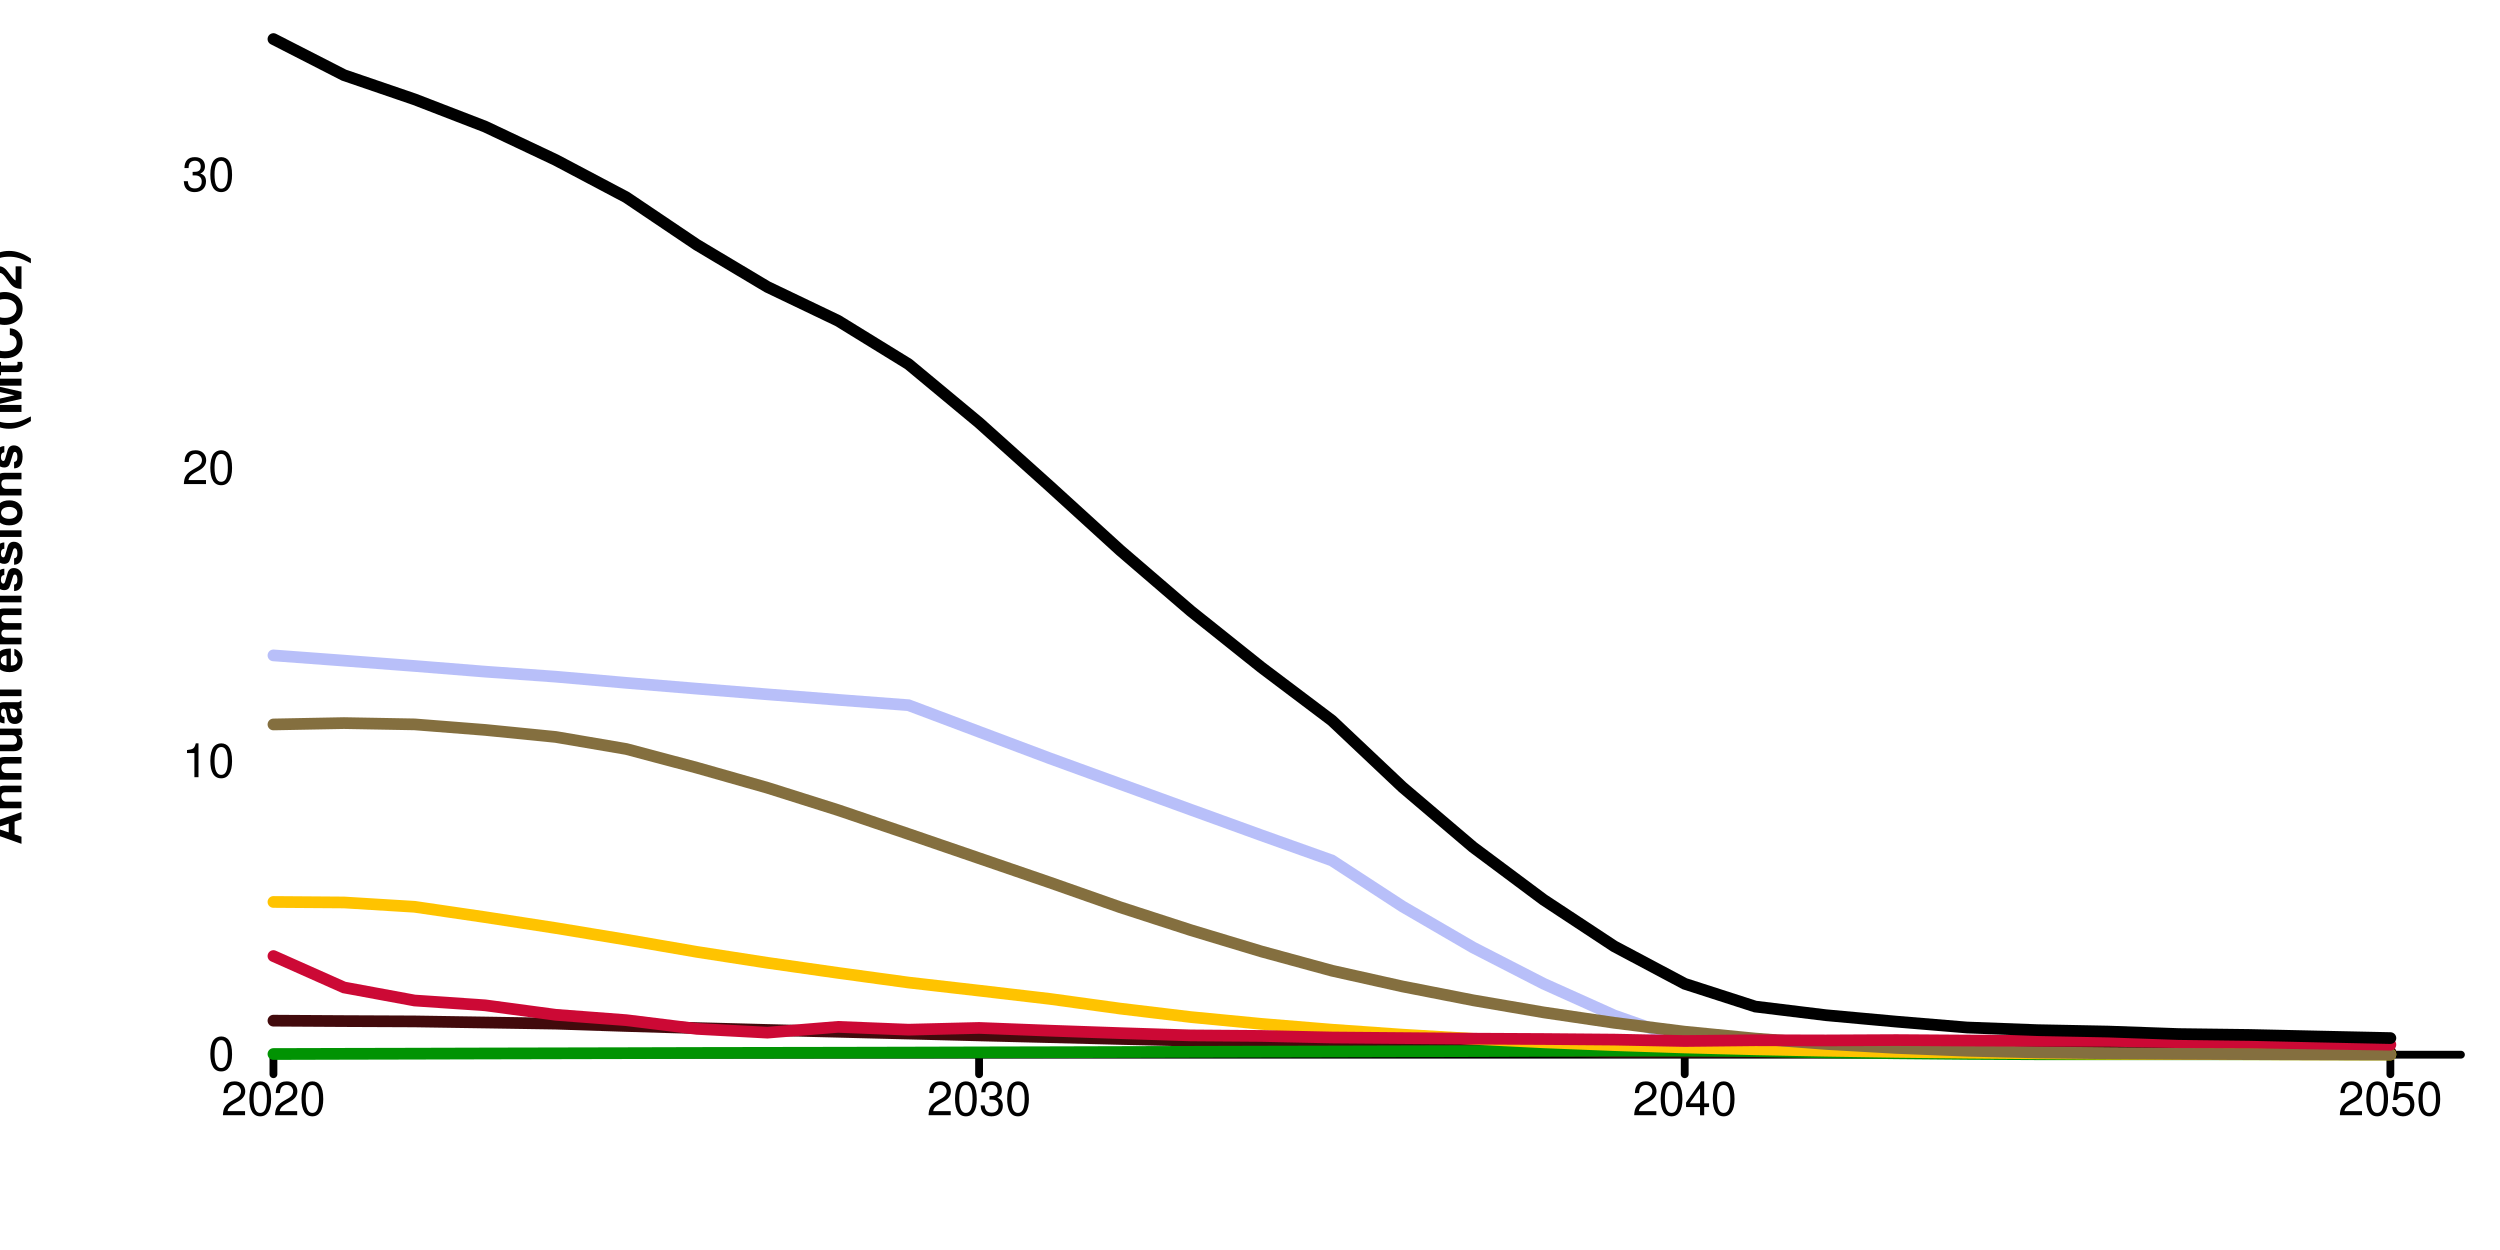
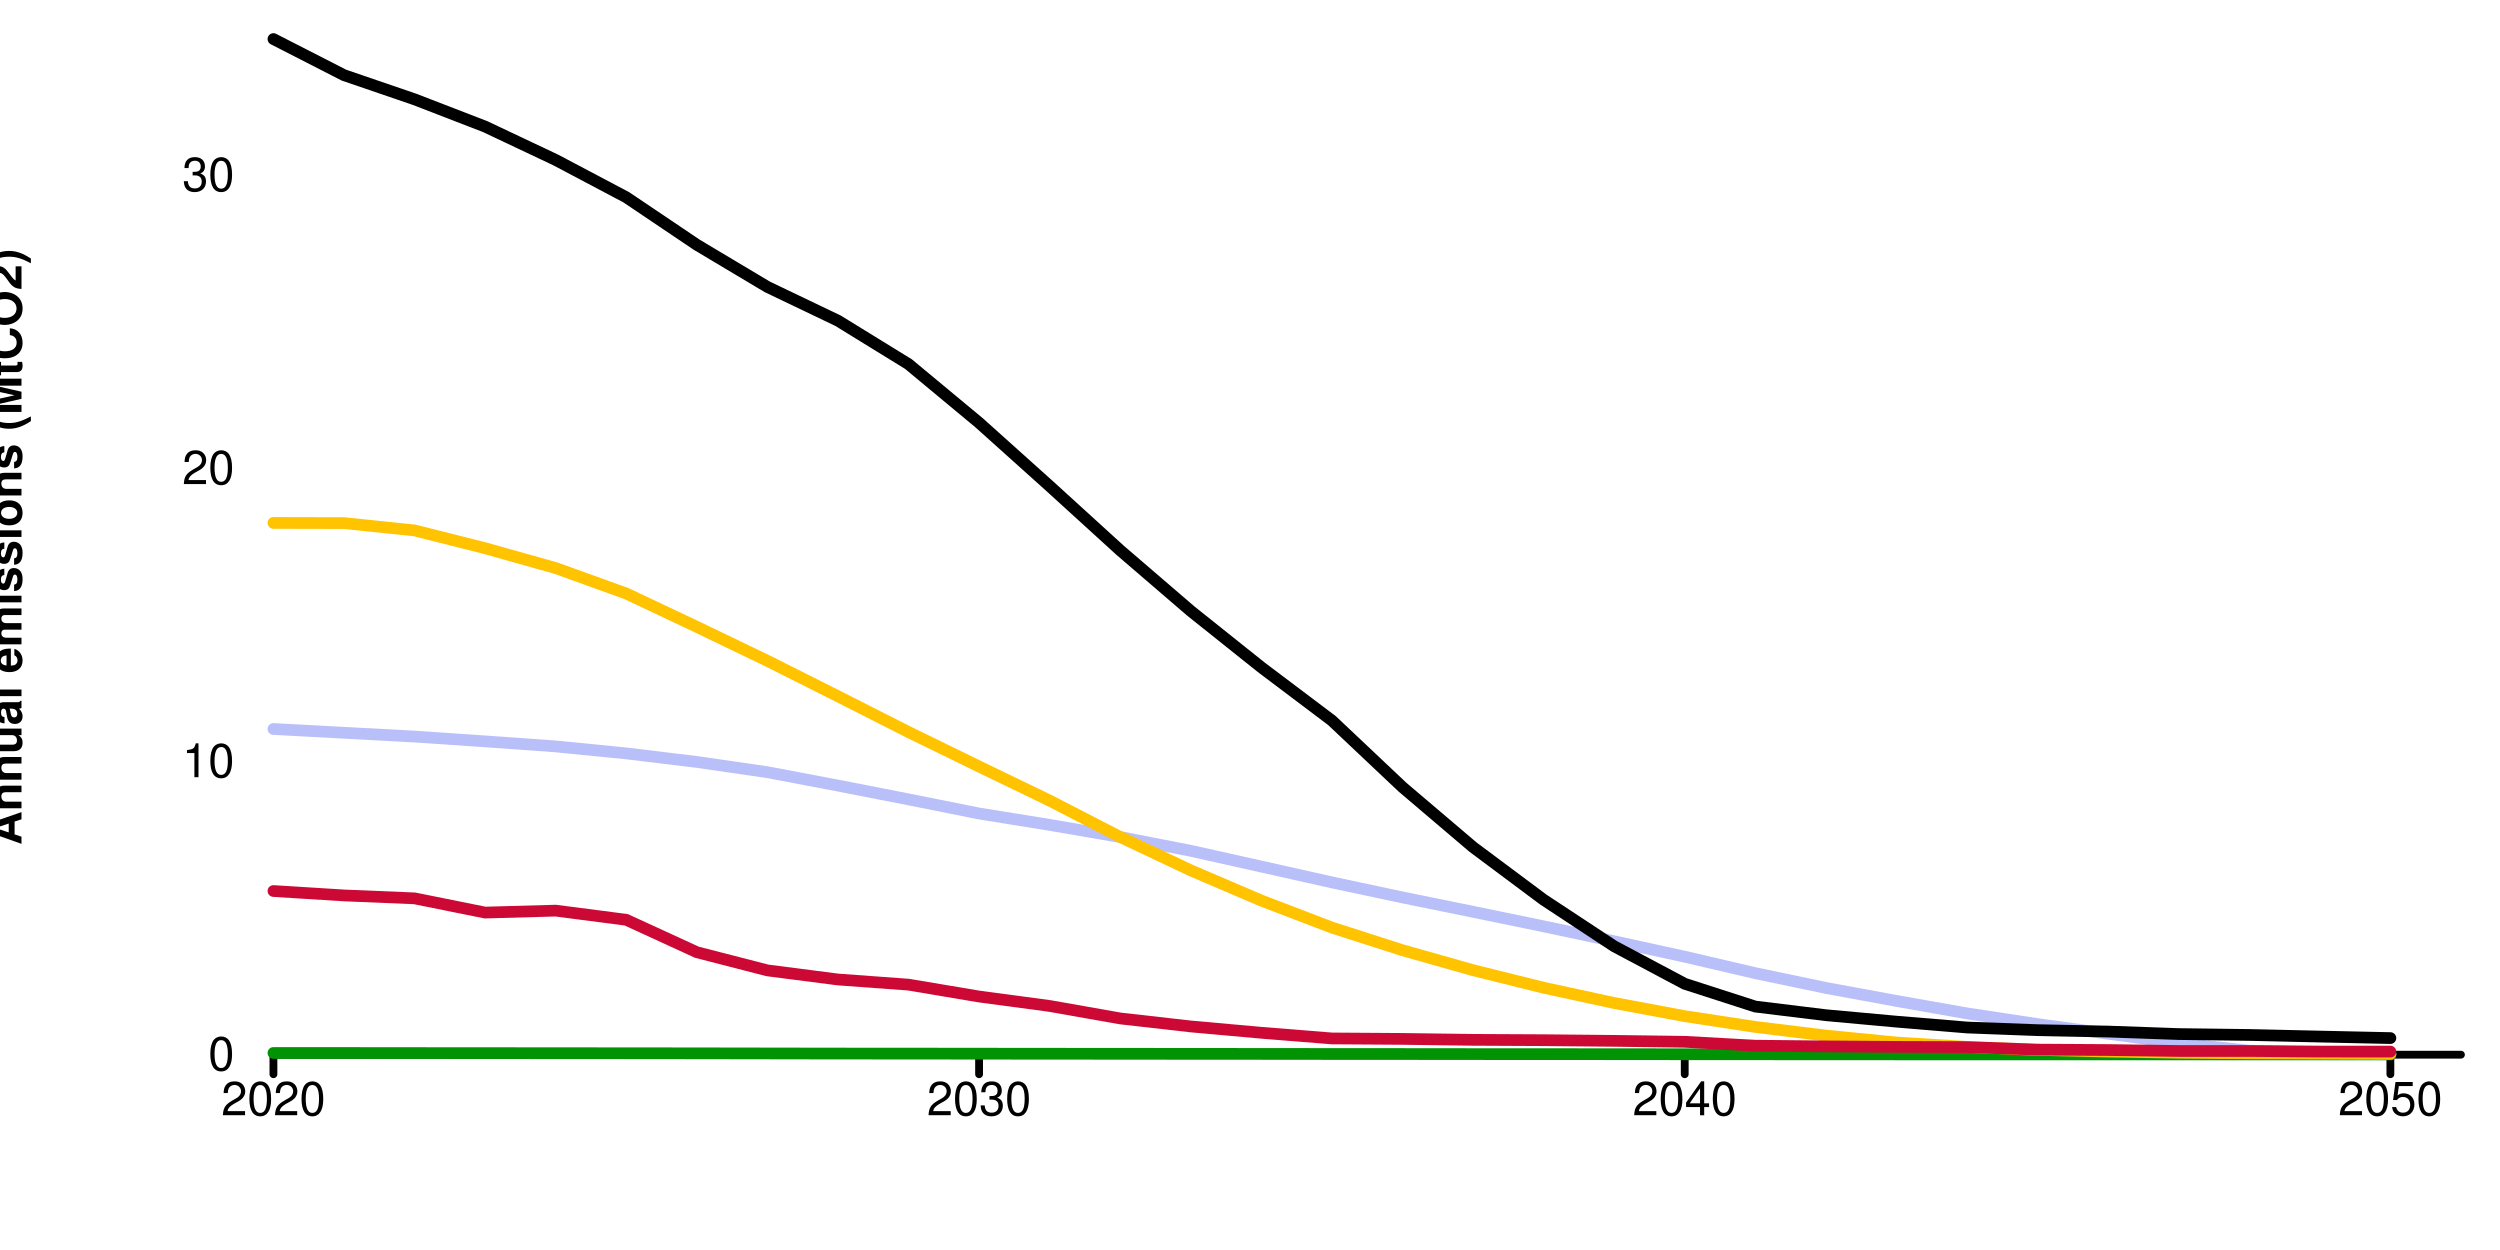
<svg xmlns="http://www.w3.org/2000/svg" width="640" height="320" viewBox="0 0 640 320" style="overflow:display" preserveAspectRatio="xMinYMin meet" overflow="visible">
  <defs>
    <style>
	.data-series path.line { fill-opacity: 0; }
	.data-series path.line.dotted { stroke-dasharray: 12 20 }
	.data-series circle { display: none; }
	.data-series:hover path.line, .data-series.on path.line { stroke-width: 5; }
	.data-series:hover circle, .data-series.on circle { display: inline; }
	.data-series circle:hover, .data-series circle.on { r: 6px!important; fill: black; }
	.grid { font-family: "Helvetica Neue",Helvetica,Arial,"Lucida Grande",sans-serif; }
	.grid line { stroke: rgb(0,0,0); stroke-width: 2; stroke-linecap: round; }
	.grid.grid-x text { text-anchor: middle; dominant-baseline: hanging; transform: translateY(10px); }
	.grid.grid-y text { text-anchor: end; dominant-baseline: middle; transform: translateX(-10px); }
	</style>
  </defs>
  <g class="grid grid-y">
    <line x1="70" y1="270" x2="630" y2="270" data-left="70" />
    <text x="70" y="270" text-anchor="end">0</text>
    <text x="70" y="194.964" text-anchor="end">10</text>
    <text x="70" y="119.928" text-anchor="end">20</text>
    <text x="70" y="44.892" text-anchor="end">30</text>
    <text style="text-anchor:middle;dominant-baseline:hanging;font-weight:bold;transform: translateY(140px) rotate(-90deg);">Annual emissions (MtCO2)</text>
  </g>
  <g class="grid grid-x">
    <line class="tick" x1="70" y1="270" x2="70" y2="275" />
    <text x="70" y="270" text-anchor="middle">2020</text>
    <line class="tick" x1="250.645" y1="270" x2="250.645" y2="275" />
    <text x="250.645" y="270" text-anchor="middle">2030</text>
    <line class="tick" x1="431.29" y1="270" x2="431.29" y2="275" />
    <text x="431.29" y="270" text-anchor="middle">2040</text>
    <line class="tick" x1="611.935" y1="270" x2="611.935" y2="275" />
    <text x="611.935" y="270" text-anchor="middle">2050</text>
    <text style="text-anchor:middle;dominant-baseline:hanging;font-weight:bold;transform: translateY(140px) rotate(-90deg);" />
  </g>
  <g data-scenario="heating-oil" class="data-series">
-     <path d="M 70.00,261.29L 88.06,261.40L 106.13,261.48L 124.19,261.76L 142.26,262.05L 160.32,262.65L 178.39,263.19L 196.45,263.67L 214.52,264.13L 232.58,264.59L 250.65,265.06L 268.71,265.51L 286.77,265.97L 304.84,266.38L 322.90,266.96L 340.97,267.36L 359.03,267.92L 377.10,268.51L 395.16,268.90L 413.23,269.26L 431.29,269.25L 449.35,269.23L 467.42,269.22L 485.48,269.23L 503.55,269.25L 521.61,269.26L 539.68,269.26L 557.74,269.29L 575.81,269.30L 593.87,269.30L 611.94,269.32" id="Heating oil" class="line" stroke="#420A0C" stroke-width="3" stroke-linecap="round" />
-     <circle cx="70.00" cy="261.29" data-y="1.161" data-x="2020" r="4" fill="#420A0C" />
-     <circle cx="88.06" cy="261.40" data-y="1.146" data-x="2021" r="4" fill="#420A0C" />
-     <circle cx="106.13" cy="261.48" data-y="1.135" data-x="2022" r="4" fill="#420A0C" />
-     <circle cx="124.19" cy="261.76" data-y="1.098" data-x="2023" r="4" fill="#420A0C" />
-     <circle cx="142.26" cy="262.05" data-y="1.059" data-x="2024" r="4" fill="#420A0C" />
-     <circle cx="160.32" cy="262.65" data-y="0.98" data-x="2025" r="4" fill="#420A0C" />
-     <circle cx="178.39" cy="263.19" data-y="0.908" data-x="2026" r="4" fill="#420A0C" />
-     <circle cx="196.45" cy="263.67" data-y="0.844" data-x="2027" r="4" fill="#420A0C" />
-     <circle cx="214.52" cy="264.13" data-y="0.782" data-x="2028" r="4" fill="#420A0C" />
-     <circle cx="232.58" cy="264.59" data-y="0.721" data-x="2029" r="4" fill="#420A0C" />
-     <circle cx="250.65" cy="265.06" data-y="0.659" data-x="2030" r="4" fill="#420A0C" />
-     <circle cx="268.71" cy="265.51" data-y="0.598" data-x="2031" r="4" fill="#420A0C" />
-     <circle cx="286.77" cy="265.97" data-y="0.537" data-x="2032" r="4" fill="#420A0C" />
-     <circle cx="304.84" cy="266.38" data-y="0.483" data-x="2033" r="4" fill="#420A0C" />
-     <circle cx="322.90" cy="266.96" data-y="0.405" data-x="2034" r="4" fill="#420A0C" />
-     <circle cx="340.97" cy="267.36" data-y="0.352" data-x="2035" r="4" fill="#420A0C" />
-     <circle cx="359.03" cy="267.92" data-y="0.277" data-x="2036" r="4" fill="#420A0C" />
-     <circle cx="377.10" cy="268.51" data-y="0.199" data-x="2037" r="4" fill="#420A0C" />
-     <circle cx="395.16" cy="268.90" data-y="0.147" data-x="2038" r="4" fill="#420A0C" />
-     <circle cx="413.23" cy="269.26" data-y="0.098" data-x="2039" r="4" fill="#420A0C" />
-     <circle cx="431.29" cy="269.25" data-y="0.1" data-x="2040" r="4" fill="#420A0C" />
-     <circle cx="449.35" cy="269.23" data-y="0.102" data-x="2041" r="4" fill="#420A0C" />
-     <circle cx="467.42" cy="269.22" data-y="0.104" data-x="2042" r="4" fill="#420A0C" />
-     <circle cx="485.48" cy="269.23" data-y="0.102" data-x="2043" r="4" fill="#420A0C" />
-     <circle cx="503.55" cy="269.25" data-y="0.1" data-x="2044" r="4" fill="#420A0C" />
-     <circle cx="521.61" cy="269.26" data-y="0.099" data-x="2045" r="4" fill="#420A0C" />
-     <circle cx="539.68" cy="269.26" data-y="0.098" data-x="2046" r="4" fill="#420A0C" />
-     <circle cx="557.74" cy="269.29" data-y="0.095" data-x="2047" r="4" fill="#420A0C" />
-     <circle cx="575.81" cy="269.30" data-y="0.093" data-x="2048" r="4" fill="#420A0C" />
-     <circle cx="593.87" cy="269.30" data-y="0.093" data-x="2049" r="4" fill="#420A0C" />
-     <circle cx="611.94" cy="269.32" data-y="0.09" data-x="2050" r="4" fill="#420A0C" />
+     <path d="" id="Heating oil" class="line" stroke="#420A0C" stroke-width="3" stroke-linecap="round" />
  </g>
  <g data-scenario="natural-gas" class="data-series">
-     <path d="M 70.00,167.78L 88.06,169.12L 106.13,170.49L 124.19,171.94L 142.26,173.23L 160.32,174.81L 178.39,176.30L 196.45,177.75L 214.52,179.16L 232.58,180.53L 250.65,187.33L 268.71,194.12L 286.77,200.70L 304.84,207.28L 322.90,213.83L 340.97,220.28L 359.03,232.05L 377.10,242.56L 395.16,251.83L 413.23,259.95L 431.29,266.30" id="Natural gas" class="line" stroke="#B8BFF9" stroke-width="3" stroke-linecap="round" />
-     <circle cx="70.00" cy="167.78" data-y="13.623" data-x="2020" r="4" fill="#B8BFF9" />
-     <circle cx="88.06" cy="169.12" data-y="13.444" data-x="2021" r="4" fill="#B8BFF9" />
-     <circle cx="106.13" cy="170.49" data-y="13.261" data-x="2022" r="4" fill="#B8BFF9" />
-     <circle cx="124.19" cy="171.94" data-y="13.069" data-x="2023" r="4" fill="#B8BFF9" />
-     <circle cx="142.26" cy="173.23" data-y="12.897" data-x="2024" r="4" fill="#B8BFF9" />
-     <circle cx="160.32" cy="174.81" data-y="12.686" data-x="2025" r="4" fill="#B8BFF9" />
-     <circle cx="178.39" cy="176.30" data-y="12.487" data-x="2026" r="4" fill="#B8BFF9" />
-     <circle cx="196.45" cy="177.75" data-y="12.294" data-x="2027" r="4" fill="#B8BFF9" />
-     <circle cx="214.52" cy="179.16" data-y="12.106" data-x="2028" r="4" fill="#B8BFF9" />
-     <circle cx="232.58" cy="180.53" data-y="11.923" data-x="2029" r="4" fill="#B8BFF9" />
-     <circle cx="250.65" cy="187.33" data-y="11.018" data-x="2030" r="4" fill="#B8BFF9" />
-     <circle cx="268.71" cy="194.12" data-y="10.113" data-x="2031" r="4" fill="#B8BFF9" />
-     <circle cx="286.77" cy="200.70" data-y="9.235" data-x="2032" r="4" fill="#B8BFF9" />
-     <circle cx="304.84" cy="207.28" data-y="8.358" data-x="2033" r="4" fill="#B8BFF9" />
-     <circle cx="322.90" cy="213.83" data-y="7.486" data-x="2034" r="4" fill="#B8BFF9" />
-     <circle cx="340.97" cy="220.28" data-y="6.626" data-x="2035" r="4" fill="#B8BFF9" />
-     <circle cx="359.03" cy="232.05" data-y="5.058" data-x="2036" r="4" fill="#B8BFF9" />
-     <circle cx="377.10" cy="242.56" data-y="3.657" data-x="2037" r="4" fill="#B8BFF9" />
-     <circle cx="395.16" cy="251.83" data-y="2.421" data-x="2038" r="4" fill="#B8BFF9" />
-     <circle cx="413.23" cy="259.95" data-y="1.339" data-x="2039" r="4" fill="#B8BFF9" />
-     <circle cx="431.29" cy="266.30" data-y="0.493" data-x="2040" r="4" fill="#B8BFF9" />
+     <path d="M 70.00,186.62L 88.06,187.59L 106.13,188.56L 124.19,189.79L 142.26,191.08L 160.32,192.87L 178.39,195.06L 196.45,197.68L 214.52,201.11L 232.58,204.64L 250.65,208.26L 268.71,211.17L 286.77,214.28L 304.84,217.81L 322.90,221.84L 340.97,225.89L 359.03,229.74L 377.10,233.42L 395.16,237.14L 413.23,240.97L 431.29,244.92L 449.35,249.13L 467.42,252.91L 485.48,256.24L 503.55,259.43L 521.61,262.17L 539.68,264.64L 557.74,267.06L 575.81,268.98L 593.87,269.47L 611.94,269.87" id="Natural gas" class="line" stroke="#B8BFF9" stroke-width="3" stroke-linecap="round" />
+     <circle cx="70.00" cy="186.62" data-y="11.112" data-x="2020" r="4" fill="#B8BFF9" />
+     <circle cx="88.06" cy="187.59" data-y="10.983" data-x="2021" r="4" fill="#B8BFF9" />
+     <circle cx="106.13" cy="188.56" data-y="10.854" data-x="2022" r="4" fill="#B8BFF9" />
+     <circle cx="124.19" cy="189.79" data-y="10.690" data-x="2023" r="4" fill="#B8BFF9" />
+     <circle cx="142.26" cy="191.08" data-y="10.518" data-x="2024" r="4" fill="#B8BFF9" />
+     <circle cx="160.32" cy="192.87" data-y="10.279" data-x="2025" r="4" fill="#B8BFF9" />
+     <circle cx="178.39" cy="195.06" data-y="9.987" data-x="2026" r="4" fill="#B8BFF9" />
+     <circle cx="196.45" cy="197.68" data-y="9.638" data-x="2027" r="4" fill="#B8BFF9" />
+     <circle cx="214.52" cy="201.11" data-y="9.181" data-x="2028" r="4" fill="#B8BFF9" />
+     <circle cx="232.58" cy="204.64" data-y="8.711" data-x="2029" r="4" fill="#B8BFF9" />
+     <circle cx="250.65" cy="208.26" data-y="8.228" data-x="2030" r="4" fill="#B8BFF9" />
+     <circle cx="268.71" cy="211.17" data-y="7.840" data-x="2031" r="4" fill="#B8BFF9" />
+     <circle cx="286.77" cy="214.28" data-y="7.426" data-x="2032" r="4" fill="#B8BFF9" />
+     <circle cx="304.84" cy="217.81" data-y="6.955" data-x="2033" r="4" fill="#B8BFF9" />
+     <circle cx="322.90" cy="221.84" data-y="6.418" data-x="2034" r="4" fill="#B8BFF9" />
+     <circle cx="340.97" cy="225.89" data-y="5.878" data-x="2035" r="4" fill="#B8BFF9" />
+     <circle cx="359.03" cy="229.74" data-y="5.366" data-x="2036" r="4" fill="#B8BFF9" />
+     <circle cx="377.10" cy="233.42" data-y="4.875" data-x="2037" r="4" fill="#B8BFF9" />
+     <circle cx="395.16" cy="237.14" data-y="4.379" data-x="2038" r="4" fill="#B8BFF9" />
+     <circle cx="413.23" cy="240.97" data-y="3.869" data-x="2039" r="4" fill="#B8BFF9" />
+     <circle cx="431.29" cy="244.92" data-y="3.342" data-x="2040" r="4" fill="#B8BFF9" />
+     <circle cx="449.35" cy="249.13" data-y="2.781" data-x="2041" r="4" fill="#B8BFF9" />
+     <circle cx="467.42" cy="252.91" data-y="2.278" data-x="2042" r="4" fill="#B8BFF9" />
+     <circle cx="485.48" cy="256.24" data-y="1.834" data-x="2043" r="4" fill="#B8BFF9" />
+     <circle cx="503.55" cy="259.43" data-y="1.408" data-x="2044" r="4" fill="#B8BFF9" />
+     <circle cx="521.61" cy="262.17" data-y="1.044" data-x="2045" r="4" fill="#B8BFF9" />
+     <circle cx="539.68" cy="264.64" data-y="0.714" data-x="2046" r="4" fill="#B8BFF9" />
+     <circle cx="557.74" cy="267.06" data-y="0.392" data-x="2047" r="4" fill="#B8BFF9" />
+     <circle cx="575.81" cy="268.98" data-y="0.136" data-x="2048" r="4" fill="#B8BFF9" />
+     <circle cx="593.87" cy="269.47" data-y="0.071" data-x="2049" r="4" fill="#B8BFF9" />
+     <circle cx="611.94" cy="269.87" data-y="0.017" data-x="2050" r="4" fill="#B8BFF9" />
  </g>
  <g data-scenario="hydrogen" class="data-series">
    <path d="L 88.06,269.99L 106.13,269.99L 124.19,269.99L 142.26,269.99L 160.32,269.99L 178.39,269.99L 196.45,269.99L 214.52,269.99L 232.58,269.99L 250.65,269.97L 268.71,269.95L 286.77,269.95L 304.84,269.94L 322.90,269.94L 340.97,269.94L 359.03,269.26L 377.10,268.83L 395.16,268.59L 413.23,268.51L 431.29,268.57L 449.35,268.57L 467.42,268.66L 485.48,268.85L 503.55,269.13L 521.61,269.06L 539.68,269.08L 557.74,269.11L 575.81,269.13L 593.87,269.15L 611.94,269.17" id="Hydrogen" class="line" stroke="#0279FA" stroke-width="3" stroke-linecap="round" />
    <circle cx="88.06" cy="269.99" data-y="0.001" data-x="2021" r="4" fill="#0279FA" />
    <circle cx="106.13" cy="269.99" data-y="0.001" data-x="2022" r="4" fill="#0279FA" />
    <circle cx="124.19" cy="269.99" data-y="0.001" data-x="2023" r="4" fill="#0279FA" />
    <circle cx="142.26" cy="269.99" data-y="0.001" data-x="2024" r="4" fill="#0279FA" />
    <circle cx="160.32" cy="269.99" data-y="0.001" data-x="2025" r="4" fill="#0279FA" />
    <circle cx="178.39" cy="269.99" data-y="0.001" data-x="2026" r="4" fill="#0279FA" />
    <circle cx="196.45" cy="269.99" data-y="0.001" data-x="2027" r="4" fill="#0279FA" />
    <circle cx="214.52" cy="269.99" data-y="0.001" data-x="2028" r="4" fill="#0279FA" />
    <circle cx="232.58" cy="269.99" data-y="0.001" data-x="2029" r="4" fill="#0279FA" />
    <circle cx="250.65" cy="269.97" data-y="0.004" data-x="2030" r="4" fill="#0279FA" />
    <circle cx="268.71" cy="269.95" data-y="0.006" data-x="2031" r="4" fill="#0279FA" />
    <circle cx="286.77" cy="269.95" data-y="0.007" data-x="2032" r="4" fill="#0279FA" />
    <circle cx="304.84" cy="269.94" data-y="0.008" data-x="2033" r="4" fill="#0279FA" />
    <circle cx="322.90" cy="269.94" data-y="0.008" data-x="2034" r="4" fill="#0279FA" />
    <circle cx="340.97" cy="269.94" data-y="0.008" data-x="2035" r="4" fill="#0279FA" />
    <circle cx="359.03" cy="269.26" data-y="0.098" data-x="2036" r="4" fill="#0279FA" />
    <circle cx="377.10" cy="268.83" data-y="0.156" data-x="2037" r="4" fill="#0279FA" />
    <circle cx="395.16" cy="268.59" data-y="0.188" data-x="2038" r="4" fill="#0279FA" />
    <circle cx="413.23" cy="268.51" data-y="0.198" data-x="2039" r="4" fill="#0279FA" />
    <circle cx="431.29" cy="268.57" data-y="0.191" data-x="2040" r="4" fill="#0279FA" />
    <circle cx="449.35" cy="268.57" data-y="0.191" data-x="2041" r="4" fill="#0279FA" />
    <circle cx="467.42" cy="268.66" data-y="0.178" data-x="2042" r="4" fill="#0279FA" />
    <circle cx="485.48" cy="268.85" data-y="0.153" data-x="2043" r="4" fill="#0279FA" />
    <circle cx="503.55" cy="269.13" data-y="0.116" data-x="2044" r="4" fill="#0279FA" />
    <circle cx="521.61" cy="269.06" data-y="0.125" data-x="2045" r="4" fill="#0279FA" />
    <circle cx="539.68" cy="269.08" data-y="0.123" data-x="2046" r="4" fill="#0279FA" />
    <circle cx="557.74" cy="269.11" data-y="0.119" data-x="2047" r="4" fill="#0279FA" />
    <circle cx="575.81" cy="269.13" data-y="0.116" data-x="2048" r="4" fill="#0279FA" />
    <circle cx="593.87" cy="269.15" data-y="0.113" data-x="2049" r="4" fill="#0279FA" />
    <circle cx="611.94" cy="269.17" data-y="0.11" data-x="2050" r="4" fill="#0279FA" />
  </g>
  <g data-scenario="bioenergy" class="data-series">
-     <path d="M 70.00,269.83L 88.06,269.78L 106.13,269.74L 124.19,269.69L 142.26,269.65L 160.32,269.61L 178.39,269.56L 196.45,269.53L 214.52,269.50L 232.58,269.46L 250.65,269.41L 268.71,269.37L 286.77,269.32L 304.84,269.27L 322.90,269.22L 340.97,269.18L 359.03,269.13L 377.10,269.08L 395.16,269.02L 413.23,268.97L 431.29,268.97L 449.35,269.08L 467.42,269.41L 485.48,269.64L 503.55,269.80L 521.61,269.89L 539.68,269.89L 557.74,269.89L 575.81,269.90L 593.87,269.90L 611.94,269.91" id="Bioenergy" class="line" stroke="#019303" stroke-width="3" stroke-linecap="round" />
-     <circle cx="70.00" cy="269.83" data-y="0.023" data-x="2020" r="4" fill="#019303" />
-     <circle cx="88.06" cy="269.78" data-y="0.029" data-x="2021" r="4" fill="#019303" />
-     <circle cx="106.13" cy="269.74" data-y="0.035" data-x="2022" r="4" fill="#019303" />
-     <circle cx="124.19" cy="269.69" data-y="0.041" data-x="2023" r="4" fill="#019303" />
-     <circle cx="142.26" cy="269.65" data-y="0.047" data-x="2024" r="4" fill="#019303" />
-     <circle cx="160.32" cy="269.61" data-y="0.052" data-x="2025" r="4" fill="#019303" />
-     <circle cx="178.39" cy="269.56" data-y="0.058" data-x="2026" r="4" fill="#019303" />
-     <circle cx="196.45" cy="269.53" data-y="0.062" data-x="2027" r="4" fill="#019303" />
-     <circle cx="214.52" cy="269.50" data-y="0.067" data-x="2028" r="4" fill="#019303" />
-     <circle cx="232.58" cy="269.46" data-y="0.072" data-x="2029" r="4" fill="#019303" />
-     <circle cx="250.65" cy="269.41" data-y="0.078" data-x="2030" r="4" fill="#019303" />
-     <circle cx="268.71" cy="269.37" data-y="0.084" data-x="2031" r="4" fill="#019303" />
-     <circle cx="286.77" cy="269.32" data-y="0.09" data-x="2032" r="4" fill="#019303" />
-     <circle cx="304.84" cy="269.27" data-y="0.097" data-x="2033" r="4" fill="#019303" />
-     <circle cx="322.90" cy="269.22" data-y="0.104" data-x="2034" r="4" fill="#019303" />
-     <circle cx="340.97" cy="269.18" data-y="0.109" data-x="2035" r="4" fill="#019303" />
-     <circle cx="359.03" cy="269.13" data-y="0.116" data-x="2036" r="4" fill="#019303" />
-     <circle cx="377.10" cy="269.08" data-y="0.123" data-x="2037" r="4" fill="#019303" />
-     <circle cx="395.16" cy="269.02" data-y="0.13" data-x="2038" r="4" fill="#019303" />
-     <circle cx="413.23" cy="268.97" data-y="0.137" data-x="2039" r="4" fill="#019303" />
-     <circle cx="431.29" cy="268.97" data-y="0.137" data-x="2040" r="4" fill="#019303" />
-     <circle cx="449.35" cy="269.08" data-y="0.122" data-x="2041" r="4" fill="#019303" />
-     <circle cx="467.42" cy="269.41" data-y="0.079" data-x="2042" r="4" fill="#019303" />
-     <circle cx="485.48" cy="269.64" data-y="0.048" data-x="2043" r="4" fill="#019303" />
-     <circle cx="503.55" cy="269.80" data-y="0.027" data-x="2044" r="4" fill="#019303" />
-     <circle cx="521.61" cy="269.89" data-y="0.015" data-x="2045" r="4" fill="#019303" />
-     <circle cx="539.68" cy="269.89" data-y="0.015" data-x="2046" r="4" fill="#019303" />
-     <circle cx="557.74" cy="269.89" data-y="0.014" data-x="2047" r="4" fill="#019303" />
-     <circle cx="575.81" cy="269.90" data-y="0.013" data-x="2048" r="4" fill="#019303" />
-     <circle cx="593.87" cy="269.90" data-y="0.013" data-x="2049" r="4" fill="#019303" />
-     <circle cx="611.94" cy="269.91" data-y="0.012" data-x="2050" r="4" fill="#019303" />
+     <path d="M 70.00,269.56L 88.06,269.57L 106.13,269.59L 124.19,269.60L 142.26,269.62L 160.32,269.63L 178.39,269.65L 196.45,269.68L 214.52,269.71L 232.58,269.72L 250.65,269.74L 268.71,269.76L 286.77,269.77L 304.84,269.79L 322.90,269.80L 340.97,269.82L 359.03,269.83L 377.10,269.85L 395.16,269.86L 413.23,269.87L 431.29,269.89L 449.35,269.90L 467.42,269.91L 485.48,269.92L 503.55,269.92L 521.61,269.92L 539.68,269.92L 557.74,269.92L 575.81,269.92L 593.87,269.92L 611.94,269.93" id="Bioenergy" class="line" stroke="#019303" stroke-width="3" stroke-linecap="round" />
+     <circle cx="70.00" cy="269.56" data-y="0.058" data-x="2020" r="4" fill="#019303" />
+     <circle cx="88.06" cy="269.57" data-y="0.057" data-x="2021" r="4" fill="#019303" />
+     <circle cx="106.13" cy="269.59" data-y="0.055" data-x="2022" r="4" fill="#019303" />
+     <circle cx="124.19" cy="269.60" data-y="0.053" data-x="2023" r="4" fill="#019303" />
+     <circle cx="142.26" cy="269.62" data-y="0.051" data-x="2024" r="4" fill="#019303" />
+     <circle cx="160.32" cy="269.63" data-y="0.049" data-x="2025" r="4" fill="#019303" />
+     <circle cx="178.39" cy="269.65" data-y="0.046" data-x="2026" r="4" fill="#019303" />
+     <circle cx="196.45" cy="269.68" data-y="0.043" data-x="2027" r="4" fill="#019303" />
+     <circle cx="214.52" cy="269.71" data-y="0.039" data-x="2028" r="4" fill="#019303" />
+     <circle cx="232.58" cy="269.72" data-y="0.037" data-x="2029" r="4" fill="#019303" />
+     <circle cx="250.65" cy="269.74" data-y="0.034" data-x="2030" r="4" fill="#019303" />
+     <circle cx="268.71" cy="269.76" data-y="0.032" data-x="2031" r="4" fill="#019303" />
+     <circle cx="286.77" cy="269.77" data-y="0.030" data-x="2032" r="4" fill="#019303" />
+     <circle cx="304.84" cy="269.79" data-y="0.028" data-x="2033" r="4" fill="#019303" />
+     <circle cx="322.90" cy="269.80" data-y="0.026" data-x="2034" r="4" fill="#019303" />
+     <circle cx="340.97" cy="269.82" data-y="0.024" data-x="2035" r="4" fill="#019303" />
+     <circle cx="359.03" cy="269.83" data-y="0.022" data-x="2036" r="4" fill="#019303" />
+     <circle cx="377.10" cy="269.85" data-y="0.020" data-x="2037" r="4" fill="#019303" />
+     <circle cx="395.16" cy="269.86" data-y="0.019" data-x="2038" r="4" fill="#019303" />
+     <circle cx="413.23" cy="269.87" data-y="0.017" data-x="2039" r="4" fill="#019303" />
+     <circle cx="431.29" cy="269.89" data-y="0.015" data-x="2040" r="4" fill="#019303" />
+     <circle cx="449.35" cy="269.90" data-y="0.013" data-x="2041" r="4" fill="#019303" />
+     <circle cx="467.42" cy="269.91" data-y="0.012" data-x="2042" r="4" fill="#019303" />
+     <circle cx="485.48" cy="269.92" data-y="0.010" data-x="2043" r="4" fill="#019303" />
+     <circle cx="503.55" cy="269.92" data-y="0.010" data-x="2044" r="4" fill="#019303" />
+     <circle cx="521.61" cy="269.92" data-y="0.010" data-x="2045" r="4" fill="#019303" />
+     <circle cx="539.68" cy="269.92" data-y="0.010" data-x="2046" r="4" fill="#019303" />
+     <circle cx="557.74" cy="269.92" data-y="0.010" data-x="2047" r="4" fill="#019303" />
+     <circle cx="575.81" cy="269.92" data-y="0.010" data-x="2048" r="4" fill="#019303" />
+     <circle cx="593.87" cy="269.92" data-y="0.010" data-x="2049" r="4" fill="#019303" />
+     <circle cx="611.94" cy="269.93" data-y="0.009" data-x="2050" r="4" fill="#019303" />
  </g>
  <g data-scenario="petrol" class="data-series">
-     <path d="M 70.00,230.90L 88.06,231.03L 106.13,232.14L 124.19,234.79L 142.26,237.58L 160.32,240.56L 178.39,243.68L 196.45,246.48L 214.52,249.06L 232.58,251.53L 250.65,253.60L 268.71,255.71L 286.77,258.20L 304.84,260.37L 322.90,262.11L 340.97,263.60L 359.03,264.87L 377.10,265.94L 395.16,266.83L 413.23,267.55L 431.29,268.15L 449.35,268.62L 467.42,268.99L 485.48,269.28L 503.55,269.49L 521.61,269.65L 539.68,269.77L 557.74,269.84L 575.81,269.89L 593.87,269.93L 611.94,269.95" id="Petrol" class="line" stroke="#FFC300" stroke-width="3" stroke-linecap="round" />
-     <circle cx="70.00" cy="230.90" data-y="5.211" data-x="2020" r="4" fill="#FFC300" />
-     <circle cx="88.06" cy="231.03" data-y="5.193" data-x="2021" r="4" fill="#FFC300" />
-     <circle cx="106.13" cy="232.14" data-y="5.045" data-x="2022" r="4" fill="#FFC300" />
-     <circle cx="124.19" cy="234.79" data-y="4.693" data-x="2023" r="4" fill="#FFC300" />
-     <circle cx="142.26" cy="237.58" data-y="4.321" data-x="2024" r="4" fill="#FFC300" />
-     <circle cx="160.32" cy="240.56" data-y="3.924" data-x="2025" r="4" fill="#FFC300" />
-     <circle cx="178.39" cy="243.68" data-y="3.507" data-x="2026" r="4" fill="#FFC300" />
-     <circle cx="196.45" cy="246.48" data-y="3.135" data-x="2027" r="4" fill="#FFC300" />
-     <circle cx="214.52" cy="249.06" data-y="2.791" data-x="2028" r="4" fill="#FFC300" />
-     <circle cx="232.58" cy="251.53" data-y="2.461" data-x="2029" r="4" fill="#FFC300" />
-     <circle cx="250.65" cy="253.60" data-y="2.185" data-x="2030" r="4" fill="#FFC300" />
-     <circle cx="268.71" cy="255.71" data-y="1.904" data-x="2031" r="4" fill="#FFC300" />
-     <circle cx="286.77" cy="258.20" data-y="1.573" data-x="2032" r="4" fill="#FFC300" />
-     <circle cx="304.84" cy="260.37" data-y="1.284" data-x="2033" r="4" fill="#FFC300" />
-     <circle cx="322.90" cy="262.11" data-y="1.051" data-x="2034" r="4" fill="#FFC300" />
-     <circle cx="340.97" cy="263.60" data-y="0.853" data-x="2035" r="4" fill="#FFC300" />
-     <circle cx="359.03" cy="264.87" data-y="0.684" data-x="2036" r="4" fill="#FFC300" />
-     <circle cx="377.10" cy="265.94" data-y="0.541" data-x="2037" r="4" fill="#FFC300" />
-     <circle cx="395.16" cy="266.83" data-y="0.423" data-x="2038" r="4" fill="#FFC300" />
-     <circle cx="413.23" cy="267.55" data-y="0.326" data-x="2039" r="4" fill="#FFC300" />
-     <circle cx="431.29" cy="268.15" data-y="0.247" data-x="2040" r="4" fill="#FFC300" />
-     <circle cx="449.35" cy="268.62" data-y="0.184" data-x="2041" r="4" fill="#FFC300" />
-     <circle cx="467.42" cy="268.99" data-y="0.134" data-x="2042" r="4" fill="#FFC300" />
-     <circle cx="485.48" cy="269.28" data-y="0.096" data-x="2043" r="4" fill="#FFC300" />
-     <circle cx="503.55" cy="269.49" data-y="0.068" data-x="2044" r="4" fill="#FFC300" />
-     <circle cx="521.61" cy="269.65" data-y="0.046" data-x="2045" r="4" fill="#FFC300" />
-     <circle cx="539.68" cy="269.77" data-y="0.031" data-x="2046" r="4" fill="#FFC300" />
-     <circle cx="557.74" cy="269.84" data-y="0.021" data-x="2047" r="4" fill="#FFC300" />
-     <circle cx="575.81" cy="269.89" data-y="0.014" data-x="2048" r="4" fill="#FFC300" />
-     <circle cx="593.87" cy="269.93" data-y="0.009" data-x="2049" r="4" fill="#FFC300" />
-     <circle cx="611.94" cy="269.95" data-y="0.006" data-x="2050" r="4" fill="#FFC300" />
+     <path d="M 70.00,133.87L 88.06,133.91L 106.13,135.79L 124.19,140.35L 142.26,145.43L 160.32,151.94L 178.39,160.48L 196.45,169.17L 214.52,178.25L 232.58,187.41L 250.65,196.23L 268.71,204.96L 286.77,214.27L 304.84,222.82L 322.90,230.55L 340.97,237.46L 359.03,243.26L 377.10,248.37L 395.16,252.86L 413.23,256.77L 431.29,260.14L 449.35,262.89L 467.42,265.11L 485.48,266.88L 503.55,268.01L 521.61,268.77L 539.68,269.19L 557.74,269.50L 575.81,269.64L 593.87,269.73L 611.94,269.80" id="Petrol" class="line" stroke="#FFC300" stroke-width="3" stroke-linecap="round" />
+     <circle cx="70.00" cy="133.87" data-y="18.142" data-x="2020" r="4" fill="#FFC300" />
+     <circle cx="88.06" cy="133.91" data-y="18.136" data-x="2021" r="4" fill="#FFC300" />
+     <circle cx="106.13" cy="135.79" data-y="17.886" data-x="2022" r="4" fill="#FFC300" />
+     <circle cx="124.19" cy="140.35" data-y="17.279" data-x="2023" r="4" fill="#FFC300" />
+     <circle cx="142.26" cy="145.43" data-y="16.601" data-x="2024" r="4" fill="#FFC300" />
+     <circle cx="160.32" cy="151.94" data-y="15.734" data-x="2025" r="4" fill="#FFC300" />
+     <circle cx="178.39" cy="160.48" data-y="14.595" data-x="2026" r="4" fill="#FFC300" />
+     <circle cx="196.45" cy="169.17" data-y="13.438" data-x="2027" r="4" fill="#FFC300" />
+     <circle cx="214.52" cy="178.25" data-y="12.228" data-x="2028" r="4" fill="#FFC300" />
+     <circle cx="232.58" cy="187.41" data-y="11.007" data-x="2029" r="4" fill="#FFC300" />
+     <circle cx="250.65" cy="196.23" data-y="9.831" data-x="2030" r="4" fill="#FFC300" />
+     <circle cx="268.71" cy="204.96" data-y="8.668" data-x="2031" r="4" fill="#FFC300" />
+     <circle cx="286.77" cy="214.27" data-y="7.427" data-x="2032" r="4" fill="#FFC300" />
+     <circle cx="304.84" cy="222.82" data-y="6.288" data-x="2033" r="4" fill="#FFC300" />
+     <circle cx="322.90" cy="230.55" data-y="5.258" data-x="2034" r="4" fill="#FFC300" />
+     <circle cx="340.97" cy="237.46" data-y="4.336" data-x="2035" r="4" fill="#FFC300" />
+     <circle cx="359.03" cy="243.26" data-y="3.563" data-x="2036" r="4" fill="#FFC300" />
+     <circle cx="377.10" cy="248.37" data-y="2.882" data-x="2037" r="4" fill="#FFC300" />
+     <circle cx="395.16" cy="252.86" data-y="2.284" data-x="2038" r="4" fill="#FFC300" />
+     <circle cx="413.23" cy="256.77" data-y="1.763" data-x="2039" r="4" fill="#FFC300" />
+     <circle cx="431.29" cy="260.14" data-y="1.314" data-x="2040" r="4" fill="#FFC300" />
+     <circle cx="449.35" cy="262.89" data-y="0.948" data-x="2041" r="4" fill="#FFC300" />
+     <circle cx="467.42" cy="265.11" data-y="0.652" data-x="2042" r="4" fill="#FFC300" />
+     <circle cx="485.48" cy="266.88" data-y="0.416" data-x="2043" r="4" fill="#FFC300" />
+     <circle cx="503.55" cy="268.01" data-y="0.265" data-x="2044" r="4" fill="#FFC300" />
+     <circle cx="521.61" cy="268.77" data-y="0.164" data-x="2045" r="4" fill="#FFC300" />
+     <circle cx="539.68" cy="269.19" data-y="0.108" data-x="2046" r="4" fill="#FFC300" />
+     <circle cx="557.74" cy="269.50" data-y="0.067" data-x="2047" r="4" fill="#FFC300" />
+     <circle cx="575.81" cy="269.64" data-y="0.048" data-x="2048" r="4" fill="#FFC300" />
+     <circle cx="593.87" cy="269.73" data-y="0.036" data-x="2049" r="4" fill="#FFC300" />
+     <circle cx="611.94" cy="269.80" data-y="0.027" data-x="2050" r="4" fill="#FFC300" />
  </g>
  <g data-scenario="diesel" class="data-series">
-     <path d="M 70.00,185.46L 88.06,185.11L 106.13,185.44L 124.19,186.86L 142.26,188.66L 160.32,191.74L 178.39,196.54L 196.45,201.67L 214.52,207.38L 232.58,213.51L 250.65,219.71L 268.71,225.91L 286.77,232.26L 304.84,238.12L 322.90,243.57L 340.97,248.50L 359.03,252.53L 377.10,256.07L 395.16,259.17L 413.23,261.84L 431.29,264.11L 449.35,265.87L 467.42,267.25L 485.48,268.27L 503.55,268.99L 521.61,269.42L 539.68,269.64L 557.74,269.78L 575.81,269.86L 593.87,269.92L 611.94,269.95" id="Diesel" class="line" stroke="#846F3F" stroke-width="3" stroke-linecap="round" />
-     <circle cx="70.00" cy="185.46" data-y="11.267" data-x="2020" r="4" fill="#846F3F" />
-     <circle cx="88.06" cy="185.11" data-y="11.313" data-x="2021" r="4" fill="#846F3F" />
-     <circle cx="106.13" cy="185.44" data-y="11.269" data-x="2022" r="4" fill="#846F3F" />
-     <circle cx="124.19" cy="186.86" data-y="11.08" data-x="2023" r="4" fill="#846F3F" />
-     <circle cx="142.26" cy="188.66" data-y="10.84" data-x="2024" r="4" fill="#846F3F" />
-     <circle cx="160.32" cy="191.74" data-y="10.43" data-x="2025" r="4" fill="#846F3F" />
-     <circle cx="178.39" cy="196.54" data-y="9.79" data-x="2026" r="4" fill="#846F3F" />
-     <circle cx="196.45" cy="201.67" data-y="9.106" data-x="2027" r="4" fill="#846F3F" />
-     <circle cx="214.52" cy="207.38" data-y="8.345" data-x="2028" r="4" fill="#846F3F" />
-     <circle cx="232.58" cy="213.51" data-y="7.529" data-x="2029" r="4" fill="#846F3F" />
-     <circle cx="250.65" cy="219.71" data-y="6.702" data-x="2030" r="4" fill="#846F3F" />
-     <circle cx="268.71" cy="225.91" data-y="5.876" data-x="2031" r="4" fill="#846F3F" />
-     <circle cx="286.77" cy="232.26" data-y="5.03" data-x="2032" r="4" fill="#846F3F" />
-     <circle cx="304.84" cy="238.12" data-y="4.249" data-x="2033" r="4" fill="#846F3F" />
-     <circle cx="322.90" cy="243.57" data-y="3.522" data-x="2034" r="4" fill="#846F3F" />
-     <circle cx="340.97" cy="248.50" data-y="2.865" data-x="2035" r="4" fill="#846F3F" />
-     <circle cx="359.03" cy="252.53" data-y="2.328" data-x="2036" r="4" fill="#846F3F" />
-     <circle cx="377.10" cy="256.07" data-y="1.856" data-x="2037" r="4" fill="#846F3F" />
-     <circle cx="395.16" cy="259.17" data-y="1.443" data-x="2038" r="4" fill="#846F3F" />
-     <circle cx="413.23" cy="261.84" data-y="1.087" data-x="2039" r="4" fill="#846F3F" />
-     <circle cx="431.29" cy="264.11" data-y="0.785" data-x="2040" r="4" fill="#846F3F" />
-     <circle cx="449.35" cy="265.87" data-y="0.551" data-x="2041" r="4" fill="#846F3F" />
-     <circle cx="467.42" cy="267.25" data-y="0.367" data-x="2042" r="4" fill="#846F3F" />
-     <circle cx="485.48" cy="268.27" data-y="0.23" data-x="2043" r="4" fill="#846F3F" />
-     <circle cx="503.55" cy="268.99" data-y="0.134" data-x="2044" r="4" fill="#846F3F" />
-     <circle cx="521.61" cy="269.42" data-y="0.077" data-x="2045" r="4" fill="#846F3F" />
-     <circle cx="539.68" cy="269.64" data-y="0.048" data-x="2046" r="4" fill="#846F3F" />
-     <circle cx="557.74" cy="269.78" data-y="0.029" data-x="2047" r="4" fill="#846F3F" />
-     <circle cx="575.81" cy="269.86" data-y="0.018" data-x="2048" r="4" fill="#846F3F" />
-     <circle cx="593.87" cy="269.92" data-y="0.011" data-x="2049" r="4" fill="#846F3F" />
-     <circle cx="611.94" cy="269.95" data-y="0.006" data-x="2050" r="4" fill="#846F3F" />
+     <path d="M 70.00,270.00" id="Diesel" class="line" stroke="#846F3F" stroke-width="3" stroke-linecap="round" />
+     <circle cx="70.00" cy="270.00" data-y="0.000" data-x="2020" r="4" fill="#846F3F" />
  </g>
  <g data-scenario="electricity" class="data-series">
-     <path d="M 70.00,244.75L 88.06,252.79L 106.13,256.13L 124.19,257.36L 142.26,259.79L 160.32,261.16L 178.39,263.39L 196.45,264.36L 214.52,262.88L 232.58,263.60L 250.65,263.15L 268.71,263.85L 286.77,264.48L 304.84,265.06L 322.90,265.20L 340.97,265.60L 359.03,265.75L 377.10,265.90L 395.16,265.99L 413.23,266.14L 431.29,266.50L 449.35,266.30L 467.42,266.35L 485.48,266.26L 503.55,266.38L 521.61,266.44L 539.68,266.44L 557.74,266.80L 575.81,266.86L 593.87,267.16L 611.94,267.44" id="Electricity" class="line" stroke="#cc0935" stroke-width="3" stroke-linecap="round" />
-     <circle cx="70.00" cy="244.75" data-y="3.365" data-x="2020" r="4" fill="#cc0935" />
-     <circle cx="88.06" cy="252.79" data-y="2.293" data-x="2021" r="4" fill="#cc0935" />
-     <circle cx="106.13" cy="256.13" data-y="1.849" data-x="2022" r="4" fill="#cc0935" />
-     <circle cx="124.19" cy="257.36" data-y="1.684" data-x="2023" r="4" fill="#cc0935" />
-     <circle cx="142.26" cy="259.79" data-y="1.361" data-x="2024" r="4" fill="#cc0935" />
-     <circle cx="160.32" cy="261.16" data-y="1.178" data-x="2025" r="4" fill="#cc0935" />
-     <circle cx="178.39" cy="263.39" data-y="0.881" data-x="2026" r="4" fill="#cc0935" />
-     <circle cx="196.45" cy="264.36" data-y="0.752" data-x="2027" r="4" fill="#cc0935" />
-     <circle cx="214.52" cy="262.88" data-y="0.949" data-x="2028" r="4" fill="#cc0935" />
-     <circle cx="232.58" cy="263.60" data-y="0.853" data-x="2029" r="4" fill="#cc0935" />
-     <circle cx="250.65" cy="263.15" data-y="0.913" data-x="2030" r="4" fill="#cc0935" />
-     <circle cx="268.71" cy="263.85" data-y="0.819" data-x="2031" r="4" fill="#cc0935" />
-     <circle cx="286.77" cy="264.48" data-y="0.735" data-x="2032" r="4" fill="#cc0935" />
-     <circle cx="304.84" cy="265.06" data-y="0.659" data-x="2033" r="4" fill="#cc0935" />
-     <circle cx="322.90" cy="265.20" data-y="0.64" data-x="2034" r="4" fill="#cc0935" />
-     <circle cx="340.97" cy="265.60" data-y="0.587" data-x="2035" r="4" fill="#cc0935" />
-     <circle cx="359.03" cy="265.75" data-y="0.567" data-x="2036" r="4" fill="#cc0935" />
-     <circle cx="377.10" cy="265.90" data-y="0.547" data-x="2037" r="4" fill="#cc0935" />
-     <circle cx="395.16" cy="265.99" data-y="0.535" data-x="2038" r="4" fill="#cc0935" />
-     <circle cx="413.23" cy="266.14" data-y="0.514" data-x="2039" r="4" fill="#cc0935" />
-     <circle cx="431.29" cy="266.50" data-y="0.467" data-x="2040" r="4" fill="#cc0935" />
-     <circle cx="449.35" cy="266.30" data-y="0.493" data-x="2041" r="4" fill="#cc0935" />
-     <circle cx="467.42" cy="266.35" data-y="0.487" data-x="2042" r="4" fill="#cc0935" />
-     <circle cx="485.48" cy="266.26" data-y="0.499" data-x="2043" r="4" fill="#cc0935" />
-     <circle cx="503.55" cy="266.38" data-y="0.483" data-x="2044" r="4" fill="#cc0935" />
-     <circle cx="521.61" cy="266.44" data-y="0.474" data-x="2045" r="4" fill="#cc0935" />
-     <circle cx="539.68" cy="266.44" data-y="0.475" data-x="2046" r="4" fill="#cc0935" />
-     <circle cx="557.74" cy="266.80" data-y="0.426" data-x="2047" r="4" fill="#cc0935" />
-     <circle cx="575.81" cy="266.86" data-y="0.418" data-x="2048" r="4" fill="#cc0935" />
-     <circle cx="593.87" cy="267.16" data-y="0.379" data-x="2049" r="4" fill="#cc0935" />
-     <circle cx="611.94" cy="267.44" data-y="0.341" data-x="2050" r="4" fill="#cc0935" />
+     <path d="M 70.00,228.10L 88.06,229.23L 106.13,229.98L 124.19,233.62L 142.26,233.12L 160.32,235.47L 178.39,243.77L 196.45,248.42L 214.52,250.75L 232.58,252.07L 250.65,255.11L 268.71,257.53L 286.77,260.72L 304.84,262.77L 322.90,264.39L 340.97,265.84L 359.03,265.96L 377.10,266.20L 395.16,266.29L 413.23,266.46L 431.29,266.70L 449.35,267.70L 467.42,267.88L 485.48,268.00L 503.55,268.06L 521.61,268.70L 539.68,268.81L 557.74,269.05L 575.81,269.05L 593.87,269.20L 611.94,269.21" id="Electricity" class="line" stroke="#cc0935" stroke-width="3" stroke-linecap="round" />
+     <circle cx="70.00" cy="228.10" data-y="5.584" data-x="2020" r="4" fill="#cc0935" />
+     <circle cx="88.06" cy="229.23" data-y="5.433" data-x="2021" r="4" fill="#cc0935" />
+     <circle cx="106.13" cy="229.98" data-y="5.334" data-x="2022" r="4" fill="#cc0935" />
+     <circle cx="124.19" cy="233.62" data-y="4.848" data-x="2023" r="4" fill="#cc0935" />
+     <circle cx="142.26" cy="233.12" data-y="4.915" data-x="2024" r="4" fill="#cc0935" />
+     <circle cx="160.32" cy="235.47" data-y="4.602" data-x="2025" r="4" fill="#cc0935" />
+     <circle cx="178.39" cy="243.77" data-y="3.495" data-x="2026" r="4" fill="#cc0935" />
+     <circle cx="196.45" cy="248.42" data-y="2.876" data-x="2027" r="4" fill="#cc0935" />
+     <circle cx="214.52" cy="250.75" data-y="2.565" data-x="2028" r="4" fill="#cc0935" />
+     <circle cx="232.58" cy="252.07" data-y="2.390" data-x="2029" r="4" fill="#cc0935" />
+     <circle cx="250.65" cy="255.11" data-y="1.985" data-x="2030" r="4" fill="#cc0935" />
+     <circle cx="268.71" cy="257.53" data-y="1.662" data-x="2031" r="4" fill="#cc0935" />
+     <circle cx="286.77" cy="260.72" data-y="1.237" data-x="2032" r="4" fill="#cc0935" />
+     <circle cx="304.84" cy="262.77" data-y="0.963" data-x="2033" r="4" fill="#cc0935" />
+     <circle cx="322.90" cy="264.39" data-y="0.748" data-x="2034" r="4" fill="#cc0935" />
+     <circle cx="340.97" cy="265.84" data-y="0.554" data-x="2035" r="4" fill="#cc0935" />
+     <circle cx="359.03" cy="265.96" data-y="0.538" data-x="2036" r="4" fill="#cc0935" />
+     <circle cx="377.10" cy="266.20" data-y="0.506" data-x="2037" r="4" fill="#cc0935" />
+     <circle cx="395.16" cy="266.29" data-y="0.495" data-x="2038" r="4" fill="#cc0935" />
+     <circle cx="413.23" cy="266.46" data-y="0.472" data-x="2039" r="4" fill="#cc0935" />
+     <circle cx="431.29" cy="266.70" data-y="0.440" data-x="2040" r="4" fill="#cc0935" />
+     <circle cx="449.35" cy="267.70" data-y="0.306" data-x="2041" r="4" fill="#cc0935" />
+     <circle cx="467.42" cy="267.88" data-y="0.282" data-x="2042" r="4" fill="#cc0935" />
+     <circle cx="485.48" cy="268.00" data-y="0.267" data-x="2043" r="4" fill="#cc0935" />
+     <circle cx="503.55" cy="268.06" data-y="0.258" data-x="2044" r="4" fill="#cc0935" />
+     <circle cx="521.61" cy="268.70" data-y="0.173" data-x="2045" r="4" fill="#cc0935" />
+     <circle cx="539.68" cy="268.81" data-y="0.158" data-x="2046" r="4" fill="#cc0935" />
+     <circle cx="557.74" cy="269.05" data-y="0.126" data-x="2047" r="4" fill="#cc0935" />
+     <circle cx="575.81" cy="269.05" data-y="0.126" data-x="2048" r="4" fill="#cc0935" />
+     <circle cx="593.87" cy="269.20" data-y="0.107" data-x="2049" r="4" fill="#cc0935" />
+     <circle cx="611.94" cy="269.21" data-y="0.105" data-x="2050" r="4" fill="#cc0935" />
  </g>
  <g data-scenario="total-emissions" class="data-series">
    <path d="M 70.00,10.00L 88.06,19.24L 106.13,25.43L 124.19,32.41L 142.26,40.95L 160.32,50.50L 178.39,62.67L 196.45,73.45L 214.52,82.10L 232.58,93.22L 250.65,108.23L 268.71,124.44L 286.77,140.89L 304.84,156.42L 322.90,170.84L 340.97,184.46L 359.03,201.51L 377.10,216.87L 395.16,230.34L 413.23,242.25L 431.29,251.85L 449.35,257.68L 467.42,259.89L 485.48,261.54L 503.55,263.04L 521.61,263.72L 539.68,264.08L 557.74,264.72L 575.81,264.95L 593.87,265.36L 611.94,265.75" id="Total Emissions" class="line" stroke="#000000" stroke-width="3" stroke-linecap="round" />
    <circle cx="70.00" cy="10.00" data-y="34.65" data-x="2020" r="4" fill="#000000" />
    <circle cx="88.06" cy="19.24" data-y="33.419" data-x="2021" r="4" fill="#000000" />
    <circle cx="106.13" cy="25.43" data-y="32.594" data-x="2022" r="4" fill="#000000" />
    <circle cx="124.19" cy="32.41" data-y="31.664" data-x="2023" r="4" fill="#000000" />
    <circle cx="142.26" cy="40.95" data-y="30.525" data-x="2024" r="4" fill="#000000" />
    <circle cx="160.32" cy="50.50" data-y="29.253" data-x="2025" r="4" fill="#000000" />
    <circle cx="178.39" cy="62.67" data-y="27.631" data-x="2026" r="4" fill="#000000" />
    <circle cx="196.45" cy="73.45" data-y="26.194" data-x="2027" r="4" fill="#000000" />
    <circle cx="214.52" cy="82.10" data-y="25.041" data-x="2028" r="4" fill="#000000" />
    <circle cx="232.58" cy="93.22" data-y="23.559" data-x="2029" r="4" fill="#000000" />
    <circle cx="250.65" cy="108.23" data-y="21.559" data-x="2030" r="4" fill="#000000" />
    <circle cx="268.71" cy="124.44" data-y="19.399" data-x="2031" r="4" fill="#000000" />
    <circle cx="286.77" cy="140.89" data-y="17.206" data-x="2032" r="4" fill="#000000" />
    <circle cx="304.84" cy="156.42" data-y="15.137" data-x="2033" r="4" fill="#000000" />
    <circle cx="322.90" cy="170.84" data-y="13.215" data-x="2034" r="4" fill="#000000" />
    <circle cx="340.97" cy="184.46" data-y="11.4" data-x="2035" r="4" fill="#000000" />
    <circle cx="359.03" cy="201.51" data-y="9.127" data-x="2036" r="4" fill="#000000" />
    <circle cx="377.10" cy="216.87" data-y="7.08" data-x="2037" r="4" fill="#000000" />
    <circle cx="395.16" cy="230.34" data-y="5.286" data-x="2038" r="4" fill="#000000" />
    <circle cx="413.23" cy="242.25" data-y="3.698" data-x="2039" r="4" fill="#000000" />
    <circle cx="431.29" cy="251.85" data-y="2.419" data-x="2040" r="4" fill="#000000" />
    <circle cx="449.35" cy="257.68" data-y="1.642" data-x="2041" r="4" fill="#000000" />
    <circle cx="467.42" cy="259.89" data-y="1.348" data-x="2042" r="4" fill="#000000" />
    <circle cx="485.48" cy="261.54" data-y="1.128" data-x="2043" r="4" fill="#000000" />
    <circle cx="503.55" cy="263.04" data-y="0.928" data-x="2044" r="4" fill="#000000" />
    <circle cx="521.61" cy="263.72" data-y="0.837" data-x="2045" r="4" fill="#000000" />
    <circle cx="539.68" cy="264.08" data-y="0.789" data-x="2046" r="4" fill="#000000" />
    <circle cx="557.74" cy="264.72" data-y="0.704" data-x="2047" r="4" fill="#000000" />
    <circle cx="575.81" cy="264.95" data-y="0.673" data-x="2048" r="4" fill="#000000" />
    <circle cx="593.87" cy="265.36" data-y="0.618" data-x="2049" r="4" fill="#000000" />
    <circle cx="611.94" cy="265.75" data-y="0.566" data-x="2050" r="4" fill="#000000" />
  </g>
</svg>
